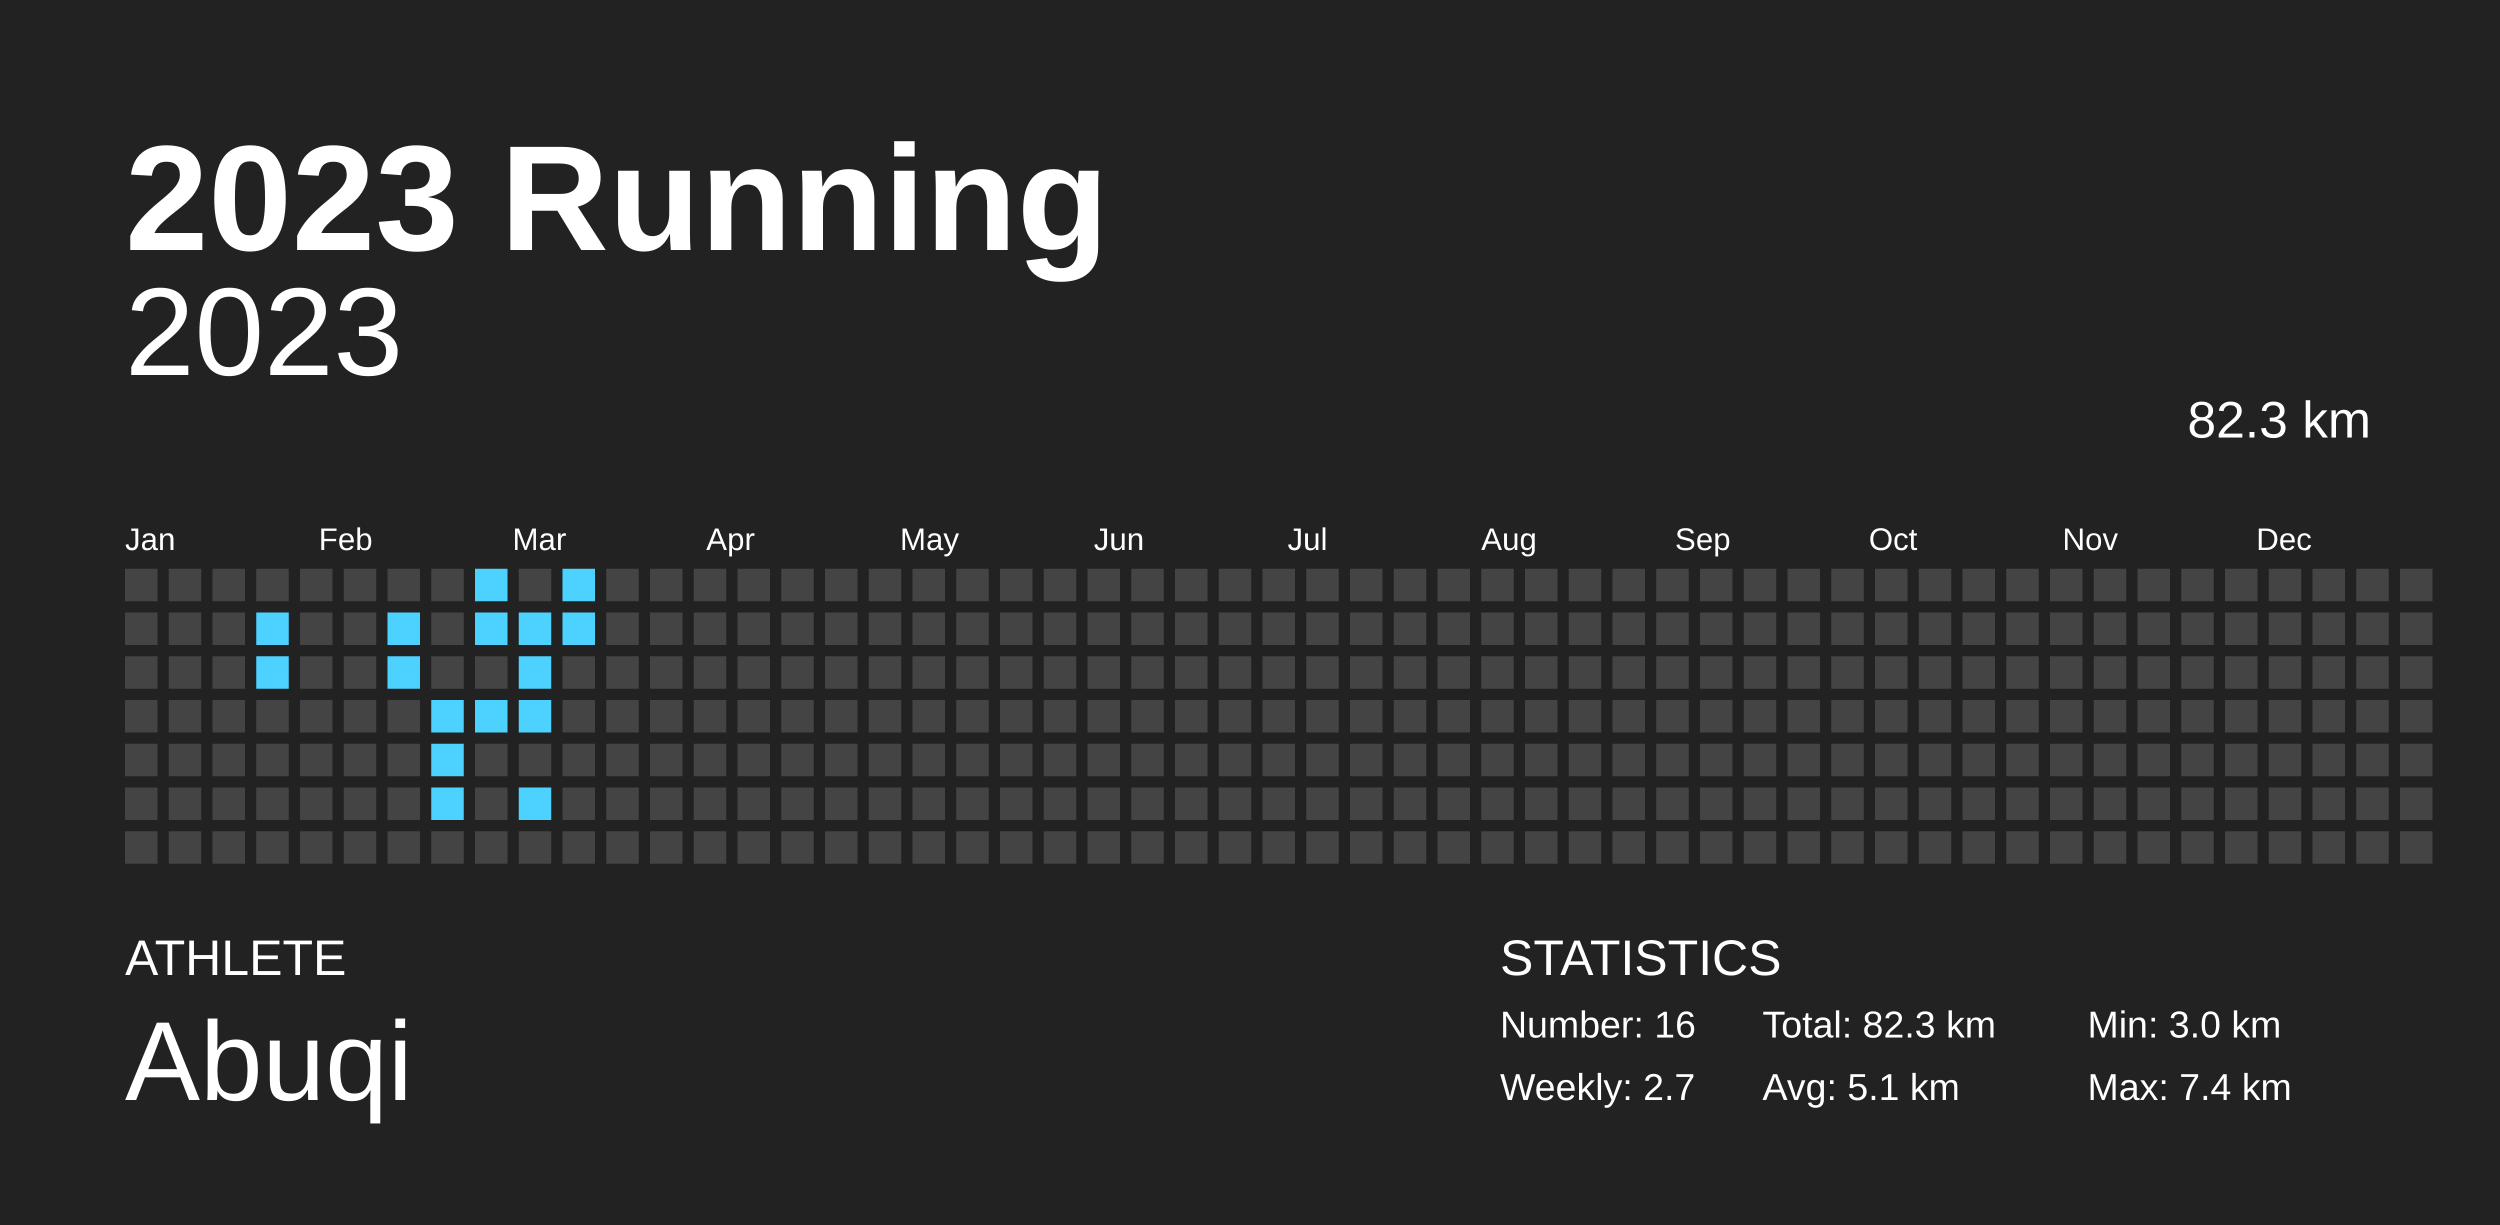
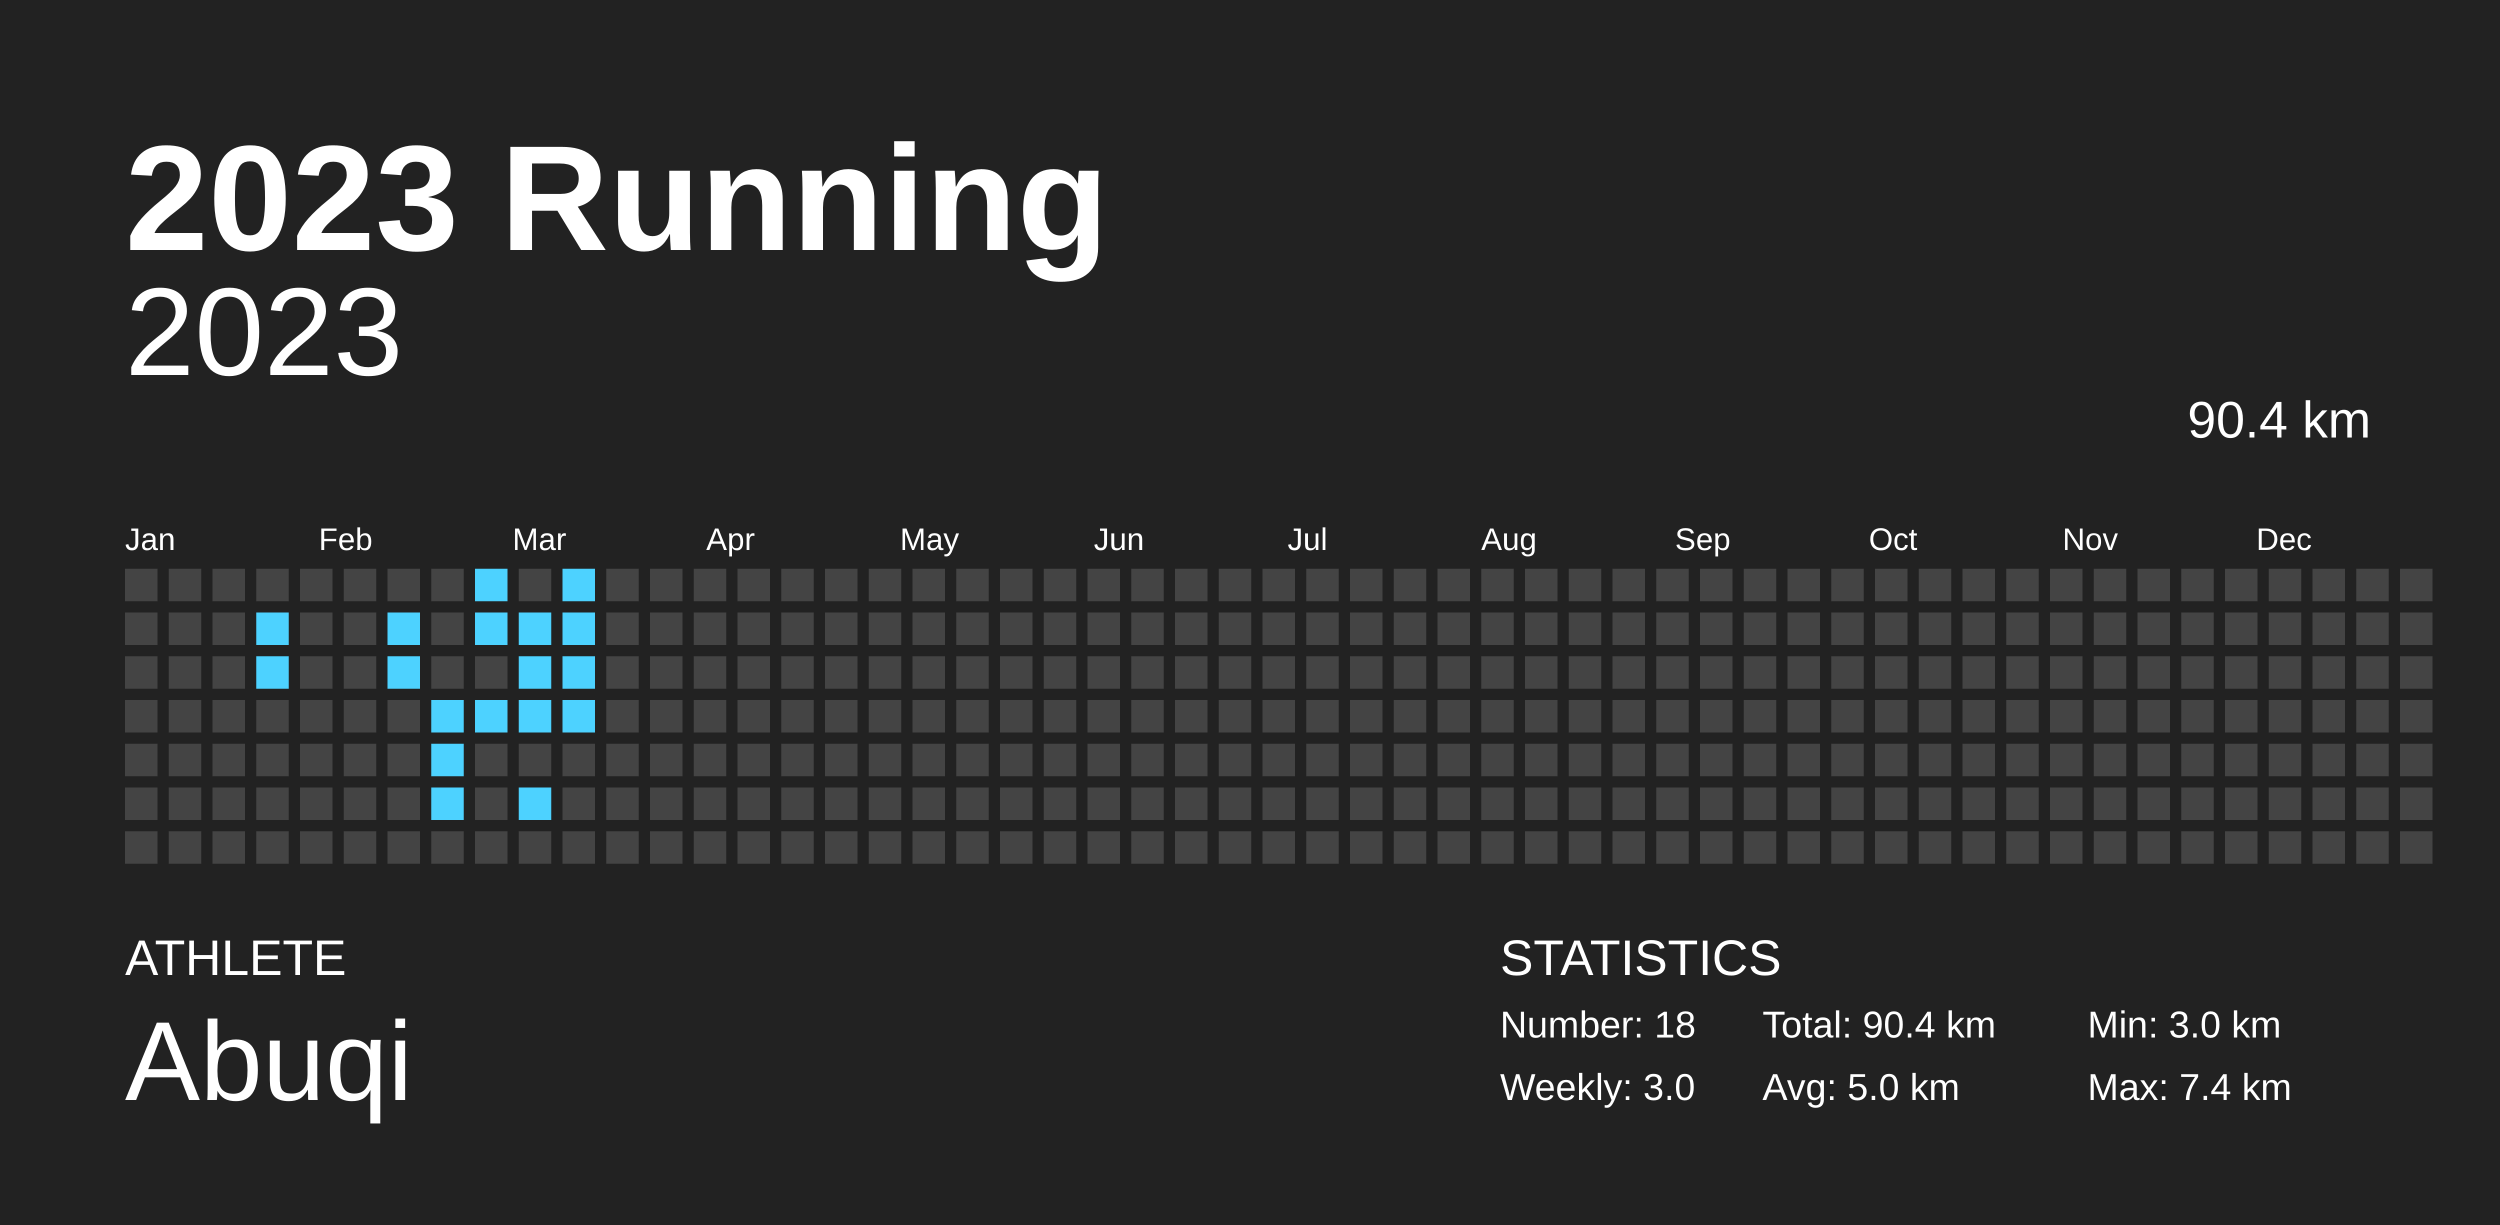
<svg xmlns="http://www.w3.org/2000/svg" baseProfile="full" height="98mm" version="1.1" viewBox="0,0,200,98" width="200mm">
  <defs />
  <rect fill="#222222" height="98" width="200" x="0" y="0" />
  <text fill="#FFFFFF" style="font-size:12px; font-family:Arial; font-weight:bold;" x="10" y="20">2023 Running</text>
  <text fill="#FFFFFF" style="font-size:4px; font-family:Arial" x="10" y="78">ATHLETE</text>
  <text fill="#FFFFFF" style="font-size:9px; font-family:Arial" x="10" y="88">Abuqi</text>
  <text fill="#FFFFFF" style="font-size:4px; font-family:Arial" x="120" y="78">STATISTICS</text>
-   <text fill="#FFFFFF" style="font-size:3px; font-family:Arial" x="120" y="83">Number: 16</text>
-   <text fill="#FFFFFF" style="font-size:3px; font-family:Arial" x="120" y="88">Weekly: 2.7</text>
-   <text fill="#FFFFFF" style="font-size:3px; font-family:Arial" x="141" y="83">Total: 82.3 km</text>
-   <text fill="#FFFFFF" style="font-size:3px; font-family:Arial" x="141" y="88">Avg: 5.1 km</text>
+   <text fill="#FFFFFF" style="font-size:3px; font-family:Arial" x="120" y="83">Number: 18</text>
+   <text fill="#FFFFFF" style="font-size:3px; font-family:Arial" x="120" y="88">Weekly: 3.0</text>
+   <text fill="#FFFFFF" style="font-size:3px; font-family:Arial" x="141" y="83">Total: 90.4 km</text>
+   <text fill="#FFFFFF" style="font-size:3px; font-family:Arial" x="141" y="88">Avg: 5.0 km</text>
  <text fill="#FFFFFF" style="font-size:3px; font-family:Arial" x="167" y="83">Min: 3.0 km</text>
  <text fill="#FFFFFF" style="font-size:3px; font-family:Arial" x="167" y="88">Max: 7.4 km</text>
  <text alignment-baseline="hanging" fill="#FFFFFF" style="font-size:10.0px; font-family:Arial;" x="10" y="30">2023</text>
-   <text alignment-baseline="hanging" fill="#FFFFFF" style="font-size:4.125px; font-family:Arial;" x="175" y="35">82.3 km</text>
+   <text alignment-baseline="hanging" fill="#FFFFFF" style="font-size:4.125px; font-family:Arial;" x="175" y="35">90.4 km</text>
  <text fill="#FFFFFF" style="font-size:2.5px; font-family:Arial" x="10.0" y="44">Jan</text>
  <text fill="#FFFFFF" style="font-size:2.5px; font-family:Arial" x="25.5" y="44">Feb</text>
  <text fill="#FFFFFF" style="font-size:2.5px; font-family:Arial" x="41.0" y="44">Mar</text>
  <text fill="#FFFFFF" style="font-size:2.5px; font-family:Arial" x="56.5" y="44">Apr</text>
  <text fill="#FFFFFF" style="font-size:2.5px; font-family:Arial" x="72.0" y="44">May</text>
  <text fill="#FFFFFF" style="font-size:2.5px; font-family:Arial" x="87.5" y="44">Jun</text>
  <text fill="#FFFFFF" style="font-size:2.5px; font-family:Arial" x="103.0" y="44">Jul</text>
  <text fill="#FFFFFF" style="font-size:2.5px; font-family:Arial" x="118.5" y="44">Aug</text>
  <text fill="#FFFFFF" style="font-size:2.5px; font-family:Arial" x="134.0" y="44">Sep</text>
  <text fill="#FFFFFF" style="font-size:2.5px; font-family:Arial" x="149.5" y="44">Oct</text>
  <text fill="#FFFFFF" style="font-size:2.5px; font-family:Arial" x="165.0" y="44">Nov</text>
  <text fill="#FFFFFF" style="font-size:2.5px; font-family:Arial" x="180.5" y="44">Dec</text>
  <rect fill="#444444" height="2.6" width="2.6" x="10.0" y="45.5" />
  <rect fill="#444444" height="2.6" width="2.6" x="10.0" y="49.0" />
  <rect fill="#444444" height="2.6" width="2.6" x="10.0" y="52.5" />
  <rect fill="#444444" height="2.6" width="2.6" x="10.0" y="56.0" />
  <rect fill="#444444" height="2.6" width="2.6" x="10.0" y="59.5" />
  <rect fill="#444444" height="2.6" width="2.6" x="10.0" y="63.0" />
  <rect fill="#444444" height="2.6" width="2.6" x="10.0" y="66.5" />
  <rect fill="#444444" height="2.6" width="2.6" x="13.5" y="45.5" />
  <rect fill="#444444" height="2.6" width="2.6" x="13.5" y="49.0" />
  <rect fill="#444444" height="2.6" width="2.6" x="13.5" y="52.5" />
  <rect fill="#444444" height="2.6" width="2.6" x="13.5" y="56.0" />
  <rect fill="#444444" height="2.6" width="2.6" x="13.5" y="59.5" />
  <rect fill="#444444" height="2.6" width="2.6" x="13.5" y="63.0" />
  <rect fill="#444444" height="2.6" width="2.6" x="13.5" y="66.5" />
  <rect fill="#444444" height="2.6" width="2.6" x="17.0" y="45.5" />
  <rect fill="#444444" height="2.6" width="2.6" x="17.0" y="49.0" />
  <rect fill="#444444" height="2.6" width="2.6" x="17.0" y="52.5" />
  <rect fill="#444444" height="2.6" width="2.6" x="17.0" y="56.0" />
  <rect fill="#444444" height="2.6" width="2.6" x="17.0" y="59.5" />
  <rect fill="#444444" height="2.6" width="2.6" x="17.0" y="63.0" />
  <rect fill="#444444" height="2.6" width="2.6" x="17.0" y="66.5" />
  <rect fill="#444444" height="2.6" width="2.6" x="20.5" y="45.5" />
  <rect fill="#4dd2ff" height="2.6" width="2.6" x="20.5" y="49.0" />
  <rect fill="#4dd2ff" height="2.6" width="2.6" x="20.5" y="52.5" />
  <rect fill="#444444" height="2.6" width="2.6" x="20.5" y="56.0" />
  <rect fill="#444444" height="2.6" width="2.6" x="20.5" y="59.5" />
  <rect fill="#444444" height="2.6" width="2.6" x="20.5" y="63.0" />
  <rect fill="#444444" height="2.6" width="2.6" x="20.5" y="66.5" />
  <rect fill="#444444" height="2.6" width="2.6" x="24.0" y="45.5" />
  <rect fill="#444444" height="2.6" width="2.6" x="24.0" y="49.0" />
  <rect fill="#444444" height="2.6" width="2.6" x="24.0" y="52.5" />
  <rect fill="#444444" height="2.6" width="2.6" x="24.0" y="56.0" />
  <rect fill="#444444" height="2.6" width="2.6" x="24.0" y="59.5" />
  <rect fill="#444444" height="2.6" width="2.6" x="24.0" y="63.0" />
  <rect fill="#444444" height="2.6" width="2.6" x="24.0" y="66.5" />
  <rect fill="#444444" height="2.6" width="2.6" x="27.5" y="45.5" />
  <rect fill="#444444" height="2.6" width="2.6" x="27.5" y="49.0" />
  <rect fill="#444444" height="2.6" width="2.6" x="27.5" y="52.5" />
  <rect fill="#444444" height="2.6" width="2.6" x="27.5" y="56.0" />
  <rect fill="#444444" height="2.6" width="2.6" x="27.5" y="59.5" />
  <rect fill="#444444" height="2.6" width="2.6" x="27.5" y="63.0" />
  <rect fill="#444444" height="2.6" width="2.6" x="27.5" y="66.5" />
  <rect fill="#444444" height="2.6" width="2.6" x="31.0" y="45.5" />
  <rect fill="#4dd2ff" height="2.6" width="2.6" x="31.0" y="49.0" />
  <rect fill="#4dd2ff" height="2.6" width="2.6" x="31.0" y="52.5" />
  <rect fill="#444444" height="2.6" width="2.6" x="31.0" y="56.0" />
  <rect fill="#444444" height="2.6" width="2.6" x="31.0" y="59.5" />
  <rect fill="#444444" height="2.6" width="2.6" x="31.0" y="63.0" />
  <rect fill="#444444" height="2.6" width="2.6" x="31.0" y="66.5" />
  <rect fill="#444444" height="2.6" width="2.6" x="34.5" y="45.5" />
  <rect fill="#444444" height="2.6" width="2.6" x="34.5" y="49.0" />
  <rect fill="#444444" height="2.6" width="2.6" x="34.5" y="52.5" />
  <rect fill="#4dd2ff" height="2.6" width="2.6" x="34.5" y="56.0" />
  <rect fill="#4dd2ff" height="2.6" width="2.6" x="34.5" y="59.5" />
  <rect fill="#4dd2ff" height="2.6" width="2.6" x="34.5" y="63.0" />
  <rect fill="#444444" height="2.6" width="2.6" x="34.5" y="66.5" />
  <rect fill="#4dd2ff" height="2.6" width="2.6" x="38.0" y="45.5" />
  <rect fill="#4dd2ff" height="2.6" width="2.6" x="38.0" y="49.0" />
  <rect fill="#444444" height="2.6" width="2.6" x="38.0" y="52.5" />
  <rect fill="#4dd2ff" height="2.6" width="2.6" x="38.0" y="56.0" />
  <rect fill="#444444" height="2.6" width="2.6" x="38.0" y="59.5" />
  <rect fill="#444444" height="2.6" width="2.6" x="38.0" y="63.0" />
  <rect fill="#444444" height="2.6" width="2.6" x="38.0" y="66.5" />
  <rect fill="#444444" height="2.6" width="2.6" x="41.5" y="45.5" />
  <rect fill="#4dd2ff" height="2.6" width="2.6" x="41.5" y="49.0" />
  <rect fill="#4dd2ff" height="2.6" width="2.6" x="41.5" y="52.5" />
  <rect fill="#4dd2ff" height="2.6" width="2.6" x="41.5" y="56.0" />
  <rect fill="#444444" height="2.6" width="2.6" x="41.5" y="59.5" />
  <rect fill="#4dd2ff" height="2.6" width="2.6" x="41.5" y="63.0" />
  <rect fill="#444444" height="2.6" width="2.6" x="41.5" y="66.5" />
  <rect fill="#4dd2ff" height="2.6" width="2.6" x="45.0" y="45.5" />
  <rect fill="#4dd2ff" height="2.6" width="2.6" x="45.0" y="49.0" />
-   <rect fill="#444444" height="2.6" width="2.6" x="45.0" y="52.5" />
-   <rect fill="#444444" height="2.6" width="2.6" x="45.0" y="56.0" />
+   <rect fill="#4dd2ff" height="2.6" width="2.6" x="45.0" y="52.5" />
+   <rect fill="#4dd2ff" height="2.6" width="2.6" x="45.0" y="56.0" />
  <rect fill="#444444" height="2.6" width="2.6" x="45.0" y="59.5" />
  <rect fill="#444444" height="2.6" width="2.6" x="45.0" y="63.0" />
  <rect fill="#444444" height="2.6" width="2.6" x="45.0" y="66.5" />
  <rect fill="#444444" height="2.6" width="2.6" x="48.5" y="45.5" />
  <rect fill="#444444" height="2.6" width="2.6" x="48.5" y="49.0" />
  <rect fill="#444444" height="2.6" width="2.6" x="48.5" y="52.5" />
  <rect fill="#444444" height="2.6" width="2.6" x="48.5" y="56.0" />
  <rect fill="#444444" height="2.6" width="2.6" x="48.5" y="59.5" />
  <rect fill="#444444" height="2.6" width="2.6" x="48.5" y="63.0" />
  <rect fill="#444444" height="2.6" width="2.6" x="48.5" y="66.5" />
  <rect fill="#444444" height="2.6" width="2.6" x="52.0" y="45.5" />
  <rect fill="#444444" height="2.6" width="2.6" x="52.0" y="49.0" />
  <rect fill="#444444" height="2.6" width="2.6" x="52.0" y="52.5" />
  <rect fill="#444444" height="2.6" width="2.6" x="52.0" y="56.0" />
  <rect fill="#444444" height="2.6" width="2.6" x="52.0" y="59.5" />
  <rect fill="#444444" height="2.6" width="2.6" x="52.0" y="63.0" />
  <rect fill="#444444" height="2.6" width="2.6" x="52.0" y="66.5" />
  <rect fill="#444444" height="2.6" width="2.6" x="55.5" y="45.5" />
  <rect fill="#444444" height="2.6" width="2.6" x="55.5" y="49.0" />
  <rect fill="#444444" height="2.6" width="2.6" x="55.5" y="52.5" />
  <rect fill="#444444" height="2.6" width="2.6" x="55.5" y="56.0" />
  <rect fill="#444444" height="2.6" width="2.6" x="55.5" y="59.5" />
  <rect fill="#444444" height="2.6" width="2.6" x="55.5" y="63.0" />
  <rect fill="#444444" height="2.6" width="2.6" x="55.5" y="66.5" />
  <rect fill="#444444" height="2.6" width="2.6" x="59.0" y="45.5" />
  <rect fill="#444444" height="2.6" width="2.6" x="59.0" y="49.0" />
  <rect fill="#444444" height="2.6" width="2.6" x="59.0" y="52.5" />
  <rect fill="#444444" height="2.6" width="2.6" x="59.0" y="56.0" />
  <rect fill="#444444" height="2.6" width="2.6" x="59.0" y="59.5" />
  <rect fill="#444444" height="2.6" width="2.6" x="59.0" y="63.0" />
  <rect fill="#444444" height="2.6" width="2.6" x="59.0" y="66.5" />
  <rect fill="#444444" height="2.6" width="2.6" x="62.5" y="45.5" />
  <rect fill="#444444" height="2.6" width="2.6" x="62.5" y="49.0" />
  <rect fill="#444444" height="2.6" width="2.6" x="62.5" y="52.5" />
  <rect fill="#444444" height="2.6" width="2.6" x="62.5" y="56.0" />
  <rect fill="#444444" height="2.6" width="2.6" x="62.5" y="59.5" />
  <rect fill="#444444" height="2.6" width="2.6" x="62.5" y="63.0" />
  <rect fill="#444444" height="2.6" width="2.6" x="62.5" y="66.5" />
  <rect fill="#444444" height="2.6" width="2.6" x="66.0" y="45.5" />
  <rect fill="#444444" height="2.6" width="2.6" x="66.0" y="49.0" />
  <rect fill="#444444" height="2.6" width="2.6" x="66.0" y="52.5" />
  <rect fill="#444444" height="2.6" width="2.6" x="66.0" y="56.0" />
  <rect fill="#444444" height="2.6" width="2.6" x="66.0" y="59.5" />
  <rect fill="#444444" height="2.6" width="2.6" x="66.0" y="63.0" />
  <rect fill="#444444" height="2.6" width="2.6" x="66.0" y="66.5" />
  <rect fill="#444444" height="2.6" width="2.6" x="69.5" y="45.5" />
  <rect fill="#444444" height="2.6" width="2.6" x="69.5" y="49.0" />
  <rect fill="#444444" height="2.6" width="2.6" x="69.5" y="52.5" />
  <rect fill="#444444" height="2.6" width="2.6" x="69.5" y="56.0" />
  <rect fill="#444444" height="2.6" width="2.6" x="69.5" y="59.5" />
  <rect fill="#444444" height="2.6" width="2.6" x="69.5" y="63.0" />
  <rect fill="#444444" height="2.6" width="2.6" x="69.5" y="66.5" />
  <rect fill="#444444" height="2.6" width="2.6" x="73.0" y="45.5" />
  <rect fill="#444444" height="2.6" width="2.6" x="73.0" y="49.0" />
  <rect fill="#444444" height="2.6" width="2.6" x="73.0" y="52.5" />
  <rect fill="#444444" height="2.6" width="2.6" x="73.0" y="56.0" />
  <rect fill="#444444" height="2.6" width="2.6" x="73.0" y="59.5" />
  <rect fill="#444444" height="2.6" width="2.6" x="73.0" y="63.0" />
  <rect fill="#444444" height="2.6" width="2.6" x="73.0" y="66.5" />
  <rect fill="#444444" height="2.6" width="2.6" x="76.5" y="45.5" />
  <rect fill="#444444" height="2.6" width="2.6" x="76.5" y="49.0" />
  <rect fill="#444444" height="2.6" width="2.6" x="76.5" y="52.5" />
  <rect fill="#444444" height="2.6" width="2.6" x="76.5" y="56.0" />
  <rect fill="#444444" height="2.6" width="2.6" x="76.5" y="59.5" />
  <rect fill="#444444" height="2.6" width="2.6" x="76.5" y="63.0" />
  <rect fill="#444444" height="2.6" width="2.6" x="76.5" y="66.5" />
  <rect fill="#444444" height="2.6" width="2.6" x="80.0" y="45.5" />
  <rect fill="#444444" height="2.6" width="2.6" x="80.0" y="49.0" />
  <rect fill="#444444" height="2.6" width="2.6" x="80.0" y="52.5" />
  <rect fill="#444444" height="2.6" width="2.6" x="80.0" y="56.0" />
  <rect fill="#444444" height="2.6" width="2.6" x="80.0" y="59.5" />
  <rect fill="#444444" height="2.6" width="2.6" x="80.0" y="63.0" />
  <rect fill="#444444" height="2.6" width="2.6" x="80.0" y="66.5" />
  <rect fill="#444444" height="2.6" width="2.6" x="83.5" y="45.5" />
  <rect fill="#444444" height="2.6" width="2.6" x="83.5" y="49.0" />
  <rect fill="#444444" height="2.6" width="2.6" x="83.5" y="52.5" />
  <rect fill="#444444" height="2.6" width="2.6" x="83.5" y="56.0" />
  <rect fill="#444444" height="2.6" width="2.6" x="83.5" y="59.5" />
  <rect fill="#444444" height="2.6" width="2.6" x="83.5" y="63.0" />
  <rect fill="#444444" height="2.6" width="2.6" x="83.5" y="66.5" />
  <rect fill="#444444" height="2.6" width="2.6" x="87.0" y="45.5" />
  <rect fill="#444444" height="2.6" width="2.6" x="87.0" y="49.0" />
  <rect fill="#444444" height="2.6" width="2.6" x="87.0" y="52.5" />
  <rect fill="#444444" height="2.6" width="2.6" x="87.0" y="56.0" />
  <rect fill="#444444" height="2.6" width="2.6" x="87.0" y="59.5" />
  <rect fill="#444444" height="2.6" width="2.6" x="87.0" y="63.0" />
  <rect fill="#444444" height="2.6" width="2.6" x="87.0" y="66.5" />
  <rect fill="#444444" height="2.6" width="2.6" x="90.5" y="45.5" />
  <rect fill="#444444" height="2.6" width="2.6" x="90.5" y="49.0" />
  <rect fill="#444444" height="2.6" width="2.6" x="90.5" y="52.5" />
  <rect fill="#444444" height="2.6" width="2.6" x="90.5" y="56.0" />
  <rect fill="#444444" height="2.6" width="2.6" x="90.5" y="59.5" />
  <rect fill="#444444" height="2.6" width="2.6" x="90.5" y="63.0" />
  <rect fill="#444444" height="2.6" width="2.6" x="90.5" y="66.5" />
  <rect fill="#444444" height="2.6" width="2.6" x="94.0" y="45.5" />
  <rect fill="#444444" height="2.6" width="2.6" x="94.0" y="49.0" />
  <rect fill="#444444" height="2.6" width="2.6" x="94.0" y="52.5" />
  <rect fill="#444444" height="2.6" width="2.6" x="94.0" y="56.0" />
  <rect fill="#444444" height="2.6" width="2.6" x="94.0" y="59.5" />
  <rect fill="#444444" height="2.6" width="2.6" x="94.0" y="63.0" />
  <rect fill="#444444" height="2.6" width="2.6" x="94.0" y="66.5" />
  <rect fill="#444444" height="2.6" width="2.6" x="97.5" y="45.5" />
  <rect fill="#444444" height="2.6" width="2.6" x="97.5" y="49.0" />
  <rect fill="#444444" height="2.6" width="2.6" x="97.5" y="52.5" />
  <rect fill="#444444" height="2.6" width="2.6" x="97.5" y="56.0" />
  <rect fill="#444444" height="2.6" width="2.6" x="97.5" y="59.5" />
  <rect fill="#444444" height="2.6" width="2.6" x="97.5" y="63.0" />
  <rect fill="#444444" height="2.6" width="2.6" x="97.5" y="66.5" />
  <rect fill="#444444" height="2.6" width="2.6" x="101.0" y="45.5" />
  <rect fill="#444444" height="2.6" width="2.6" x="101.0" y="49.0" />
  <rect fill="#444444" height="2.6" width="2.6" x="101.0" y="52.5" />
  <rect fill="#444444" height="2.6" width="2.6" x="101.0" y="56.0" />
  <rect fill="#444444" height="2.6" width="2.6" x="101.0" y="59.5" />
  <rect fill="#444444" height="2.6" width="2.6" x="101.0" y="63.0" />
  <rect fill="#444444" height="2.6" width="2.6" x="101.0" y="66.5" />
  <rect fill="#444444" height="2.6" width="2.6" x="104.5" y="45.5" />
  <rect fill="#444444" height="2.6" width="2.6" x="104.5" y="49.0" />
  <rect fill="#444444" height="2.6" width="2.6" x="104.5" y="52.5" />
  <rect fill="#444444" height="2.6" width="2.6" x="104.5" y="56.0" />
  <rect fill="#444444" height="2.6" width="2.6" x="104.5" y="59.5" />
  <rect fill="#444444" height="2.6" width="2.6" x="104.5" y="63.0" />
  <rect fill="#444444" height="2.6" width="2.6" x="104.5" y="66.5" />
  <rect fill="#444444" height="2.6" width="2.6" x="108.0" y="45.5" />
  <rect fill="#444444" height="2.6" width="2.6" x="108.0" y="49.0" />
  <rect fill="#444444" height="2.6" width="2.6" x="108.0" y="52.5" />
  <rect fill="#444444" height="2.6" width="2.6" x="108.0" y="56.0" />
  <rect fill="#444444" height="2.6" width="2.6" x="108.0" y="59.5" />
  <rect fill="#444444" height="2.6" width="2.6" x="108.0" y="63.0" />
  <rect fill="#444444" height="2.6" width="2.6" x="108.0" y="66.5" />
  <rect fill="#444444" height="2.6" width="2.6" x="111.5" y="45.5" />
  <rect fill="#444444" height="2.6" width="2.6" x="111.5" y="49.0" />
  <rect fill="#444444" height="2.6" width="2.6" x="111.5" y="52.5" />
  <rect fill="#444444" height="2.6" width="2.6" x="111.5" y="56.0" />
  <rect fill="#444444" height="2.6" width="2.6" x="111.5" y="59.5" />
  <rect fill="#444444" height="2.6" width="2.6" x="111.5" y="63.0" />
  <rect fill="#444444" height="2.6" width="2.6" x="111.5" y="66.5" />
  <rect fill="#444444" height="2.6" width="2.6" x="115.0" y="45.5" />
  <rect fill="#444444" height="2.6" width="2.6" x="115.0" y="49.0" />
  <rect fill="#444444" height="2.6" width="2.6" x="115.0" y="52.5" />
  <rect fill="#444444" height="2.6" width="2.6" x="115.0" y="56.0" />
  <rect fill="#444444" height="2.6" width="2.6" x="115.0" y="59.5" />
  <rect fill="#444444" height="2.6" width="2.6" x="115.0" y="63.0" />
  <rect fill="#444444" height="2.6" width="2.6" x="115.0" y="66.5" />
  <rect fill="#444444" height="2.6" width="2.6" x="118.5" y="45.5" />
  <rect fill="#444444" height="2.6" width="2.6" x="118.5" y="49.0" />
  <rect fill="#444444" height="2.6" width="2.6" x="118.5" y="52.5" />
  <rect fill="#444444" height="2.6" width="2.6" x="118.5" y="56.0" />
  <rect fill="#444444" height="2.6" width="2.6" x="118.5" y="59.5" />
  <rect fill="#444444" height="2.6" width="2.6" x="118.5" y="63.0" />
  <rect fill="#444444" height="2.6" width="2.6" x="118.5" y="66.5" />
  <rect fill="#444444" height="2.6" width="2.6" x="122.0" y="45.5" />
  <rect fill="#444444" height="2.6" width="2.6" x="122.0" y="49.0" />
  <rect fill="#444444" height="2.6" width="2.6" x="122.0" y="52.5" />
  <rect fill="#444444" height="2.6" width="2.6" x="122.0" y="56.0" />
  <rect fill="#444444" height="2.6" width="2.6" x="122.0" y="59.5" />
  <rect fill="#444444" height="2.6" width="2.6" x="122.0" y="63.0" />
  <rect fill="#444444" height="2.6" width="2.6" x="122.0" y="66.5" />
  <rect fill="#444444" height="2.6" width="2.6" x="125.5" y="45.5" />
  <rect fill="#444444" height="2.6" width="2.6" x="125.5" y="49.0" />
  <rect fill="#444444" height="2.6" width="2.6" x="125.5" y="52.5" />
  <rect fill="#444444" height="2.6" width="2.6" x="125.5" y="56.0" />
  <rect fill="#444444" height="2.6" width="2.6" x="125.5" y="59.5" />
  <rect fill="#444444" height="2.6" width="2.6" x="125.5" y="63.0" />
  <rect fill="#444444" height="2.6" width="2.6" x="125.5" y="66.5" />
  <rect fill="#444444" height="2.6" width="2.6" x="129.0" y="45.5" />
  <rect fill="#444444" height="2.6" width="2.6" x="129.0" y="49.0" />
  <rect fill="#444444" height="2.6" width="2.6" x="129.0" y="52.5" />
  <rect fill="#444444" height="2.6" width="2.6" x="129.0" y="56.0" />
  <rect fill="#444444" height="2.6" width="2.6" x="129.0" y="59.5" />
  <rect fill="#444444" height="2.6" width="2.6" x="129.0" y="63.0" />
  <rect fill="#444444" height="2.6" width="2.6" x="129.0" y="66.5" />
  <rect fill="#444444" height="2.6" width="2.6" x="132.5" y="45.5" />
  <rect fill="#444444" height="2.6" width="2.6" x="132.5" y="49.0" />
  <rect fill="#444444" height="2.6" width="2.6" x="132.5" y="52.5" />
  <rect fill="#444444" height="2.6" width="2.6" x="132.5" y="56.0" />
  <rect fill="#444444" height="2.6" width="2.6" x="132.5" y="59.5" />
  <rect fill="#444444" height="2.6" width="2.6" x="132.5" y="63.0" />
  <rect fill="#444444" height="2.6" width="2.6" x="132.5" y="66.5" />
  <rect fill="#444444" height="2.6" width="2.6" x="136.0" y="45.5" />
  <rect fill="#444444" height="2.6" width="2.6" x="136.0" y="49.0" />
  <rect fill="#444444" height="2.6" width="2.6" x="136.0" y="52.5" />
  <rect fill="#444444" height="2.6" width="2.6" x="136.0" y="56.0" />
  <rect fill="#444444" height="2.6" width="2.6" x="136.0" y="59.5" />
  <rect fill="#444444" height="2.6" width="2.6" x="136.0" y="63.0" />
  <rect fill="#444444" height="2.6" width="2.6" x="136.0" y="66.5" />
  <rect fill="#444444" height="2.6" width="2.6" x="139.5" y="45.5" />
  <rect fill="#444444" height="2.6" width="2.6" x="139.5" y="49.0" />
  <rect fill="#444444" height="2.6" width="2.6" x="139.5" y="52.5" />
  <rect fill="#444444" height="2.6" width="2.6" x="139.5" y="56.0" />
  <rect fill="#444444" height="2.6" width="2.6" x="139.5" y="59.5" />
  <rect fill="#444444" height="2.6" width="2.6" x="139.5" y="63.0" />
  <rect fill="#444444" height="2.6" width="2.6" x="139.5" y="66.5" />
  <rect fill="#444444" height="2.6" width="2.6" x="143.0" y="45.5" />
  <rect fill="#444444" height="2.6" width="2.6" x="143.0" y="49.0" />
  <rect fill="#444444" height="2.6" width="2.6" x="143.0" y="52.5" />
  <rect fill="#444444" height="2.6" width="2.6" x="143.0" y="56.0" />
  <rect fill="#444444" height="2.6" width="2.6" x="143.0" y="59.5" />
  <rect fill="#444444" height="2.6" width="2.6" x="143.0" y="63.0" />
  <rect fill="#444444" height="2.6" width="2.6" x="143.0" y="66.5" />
  <rect fill="#444444" height="2.6" width="2.6" x="146.5" y="45.5" />
  <rect fill="#444444" height="2.6" width="2.6" x="146.5" y="49.0" />
  <rect fill="#444444" height="2.6" width="2.6" x="146.5" y="52.5" />
  <rect fill="#444444" height="2.6" width="2.6" x="146.5" y="56.0" />
  <rect fill="#444444" height="2.6" width="2.6" x="146.5" y="59.5" />
  <rect fill="#444444" height="2.6" width="2.6" x="146.5" y="63.0" />
  <rect fill="#444444" height="2.6" width="2.6" x="146.5" y="66.5" />
  <rect fill="#444444" height="2.6" width="2.6" x="150.0" y="45.5" />
  <rect fill="#444444" height="2.6" width="2.6" x="150.0" y="49.0" />
  <rect fill="#444444" height="2.6" width="2.6" x="150.0" y="52.5" />
  <rect fill="#444444" height="2.6" width="2.6" x="150.0" y="56.0" />
  <rect fill="#444444" height="2.6" width="2.6" x="150.0" y="59.5" />
  <rect fill="#444444" height="2.6" width="2.6" x="150.0" y="63.0" />
  <rect fill="#444444" height="2.6" width="2.6" x="150.0" y="66.5" />
  <rect fill="#444444" height="2.6" width="2.6" x="153.5" y="45.5" />
  <rect fill="#444444" height="2.6" width="2.6" x="153.5" y="49.0" />
  <rect fill="#444444" height="2.6" width="2.6" x="153.5" y="52.5" />
  <rect fill="#444444" height="2.6" width="2.6" x="153.5" y="56.0" />
  <rect fill="#444444" height="2.6" width="2.6" x="153.5" y="59.5" />
  <rect fill="#444444" height="2.6" width="2.6" x="153.5" y="63.0" />
  <rect fill="#444444" height="2.6" width="2.6" x="153.5" y="66.5" />
  <rect fill="#444444" height="2.6" width="2.6" x="157.0" y="45.5" />
  <rect fill="#444444" height="2.6" width="2.6" x="157.0" y="49.0" />
  <rect fill="#444444" height="2.6" width="2.6" x="157.0" y="52.5" />
  <rect fill="#444444" height="2.6" width="2.6" x="157.0" y="56.0" />
  <rect fill="#444444" height="2.6" width="2.6" x="157.0" y="59.5" />
  <rect fill="#444444" height="2.6" width="2.6" x="157.0" y="63.0" />
  <rect fill="#444444" height="2.6" width="2.6" x="157.0" y="66.5" />
  <rect fill="#444444" height="2.6" width="2.6" x="160.5" y="45.5" />
  <rect fill="#444444" height="2.6" width="2.6" x="160.5" y="49.0" />
  <rect fill="#444444" height="2.6" width="2.6" x="160.5" y="52.5" />
  <rect fill="#444444" height="2.6" width="2.6" x="160.5" y="56.0" />
  <rect fill="#444444" height="2.6" width="2.6" x="160.5" y="59.5" />
  <rect fill="#444444" height="2.6" width="2.6" x="160.5" y="63.0" />
  <rect fill="#444444" height="2.6" width="2.6" x="160.5" y="66.5" />
  <rect fill="#444444" height="2.6" width="2.6" x="164.0" y="45.5" />
  <rect fill="#444444" height="2.6" width="2.6" x="164.0" y="49.0" />
  <rect fill="#444444" height="2.6" width="2.6" x="164.0" y="52.5" />
  <rect fill="#444444" height="2.6" width="2.6" x="164.0" y="56.0" />
  <rect fill="#444444" height="2.6" width="2.6" x="164.0" y="59.5" />
  <rect fill="#444444" height="2.6" width="2.6" x="164.0" y="63.0" />
  <rect fill="#444444" height="2.6" width="2.6" x="164.0" y="66.5" />
  <rect fill="#444444" height="2.6" width="2.6" x="167.5" y="45.5" />
  <rect fill="#444444" height="2.6" width="2.6" x="167.5" y="49.0" />
  <rect fill="#444444" height="2.6" width="2.6" x="167.5" y="52.5" />
  <rect fill="#444444" height="2.6" width="2.6" x="167.5" y="56.0" />
  <rect fill="#444444" height="2.6" width="2.6" x="167.5" y="59.5" />
  <rect fill="#444444" height="2.6" width="2.6" x="167.5" y="63.0" />
  <rect fill="#444444" height="2.6" width="2.6" x="167.5" y="66.5" />
  <rect fill="#444444" height="2.6" width="2.6" x="171.0" y="45.5" />
  <rect fill="#444444" height="2.6" width="2.6" x="171.0" y="49.0" />
  <rect fill="#444444" height="2.6" width="2.6" x="171.0" y="52.5" />
  <rect fill="#444444" height="2.6" width="2.6" x="171.0" y="56.0" />
  <rect fill="#444444" height="2.6" width="2.6" x="171.0" y="59.5" />
  <rect fill="#444444" height="2.6" width="2.6" x="171.0" y="63.0" />
  <rect fill="#444444" height="2.6" width="2.6" x="171.0" y="66.5" />
  <rect fill="#444444" height="2.6" width="2.6" x="174.5" y="45.5" />
  <rect fill="#444444" height="2.6" width="2.6" x="174.5" y="49.0" />
  <rect fill="#444444" height="2.6" width="2.6" x="174.5" y="52.5" />
  <rect fill="#444444" height="2.6" width="2.6" x="174.5" y="56.0" />
  <rect fill="#444444" height="2.6" width="2.6" x="174.5" y="59.5" />
  <rect fill="#444444" height="2.6" width="2.6" x="174.5" y="63.0" />
  <rect fill="#444444" height="2.6" width="2.6" x="174.5" y="66.5" />
  <rect fill="#444444" height="2.6" width="2.6" x="178.0" y="45.5" />
  <rect fill="#444444" height="2.6" width="2.6" x="178.0" y="49.0" />
  <rect fill="#444444" height="2.6" width="2.6" x="178.0" y="52.5" />
  <rect fill="#444444" height="2.6" width="2.6" x="178.0" y="56.0" />
  <rect fill="#444444" height="2.6" width="2.6" x="178.0" y="59.5" />
  <rect fill="#444444" height="2.6" width="2.6" x="178.0" y="63.0" />
  <rect fill="#444444" height="2.6" width="2.6" x="178.0" y="66.5" />
  <rect fill="#444444" height="2.6" width="2.6" x="181.5" y="45.5" />
  <rect fill="#444444" height="2.6" width="2.6" x="181.5" y="49.0" />
  <rect fill="#444444" height="2.6" width="2.6" x="181.5" y="52.5" />
  <rect fill="#444444" height="2.6" width="2.6" x="181.5" y="56.0" />
  <rect fill="#444444" height="2.6" width="2.6" x="181.5" y="59.5" />
  <rect fill="#444444" height="2.6" width="2.6" x="181.5" y="63.0" />
  <rect fill="#444444" height="2.6" width="2.6" x="181.5" y="66.5" />
  <rect fill="#444444" height="2.6" width="2.6" x="185.0" y="45.5" />
  <rect fill="#444444" height="2.6" width="2.6" x="185.0" y="49.0" />
  <rect fill="#444444" height="2.6" width="2.6" x="185.0" y="52.5" />
  <rect fill="#444444" height="2.6" width="2.6" x="185.0" y="56.0" />
  <rect fill="#444444" height="2.6" width="2.6" x="185.0" y="59.5" />
  <rect fill="#444444" height="2.6" width="2.6" x="185.0" y="63.0" />
  <rect fill="#444444" height="2.6" width="2.6" x="185.0" y="66.5" />
  <rect fill="#444444" height="2.6" width="2.6" x="188.5" y="45.5" />
  <rect fill="#444444" height="2.6" width="2.6" x="188.5" y="49.0" />
  <rect fill="#444444" height="2.6" width="2.6" x="188.5" y="52.5" />
  <rect fill="#444444" height="2.6" width="2.6" x="188.5" y="56.0" />
  <rect fill="#444444" height="2.6" width="2.6" x="188.5" y="59.5" />
  <rect fill="#444444" height="2.6" width="2.6" x="188.5" y="63.0" />
  <rect fill="#444444" height="2.6" width="2.6" x="188.5" y="66.5" />
  <rect fill="#444444" height="2.6" width="2.6" x="192.0" y="45.5" />
  <rect fill="#444444" height="2.6" width="2.6" x="192.0" y="49.0" />
  <rect fill="#444444" height="2.6" width="2.6" x="192.0" y="52.5" />
  <rect fill="#444444" height="2.6" width="2.6" x="192.0" y="56.0" />
  <rect fill="#444444" height="2.6" width="2.6" x="192.0" y="59.5" />
  <rect fill="#444444" height="2.6" width="2.6" x="192.0" y="63.0" />
  <rect fill="#444444" height="2.6" width="2.6" x="192.0" y="66.5" />
</svg>
